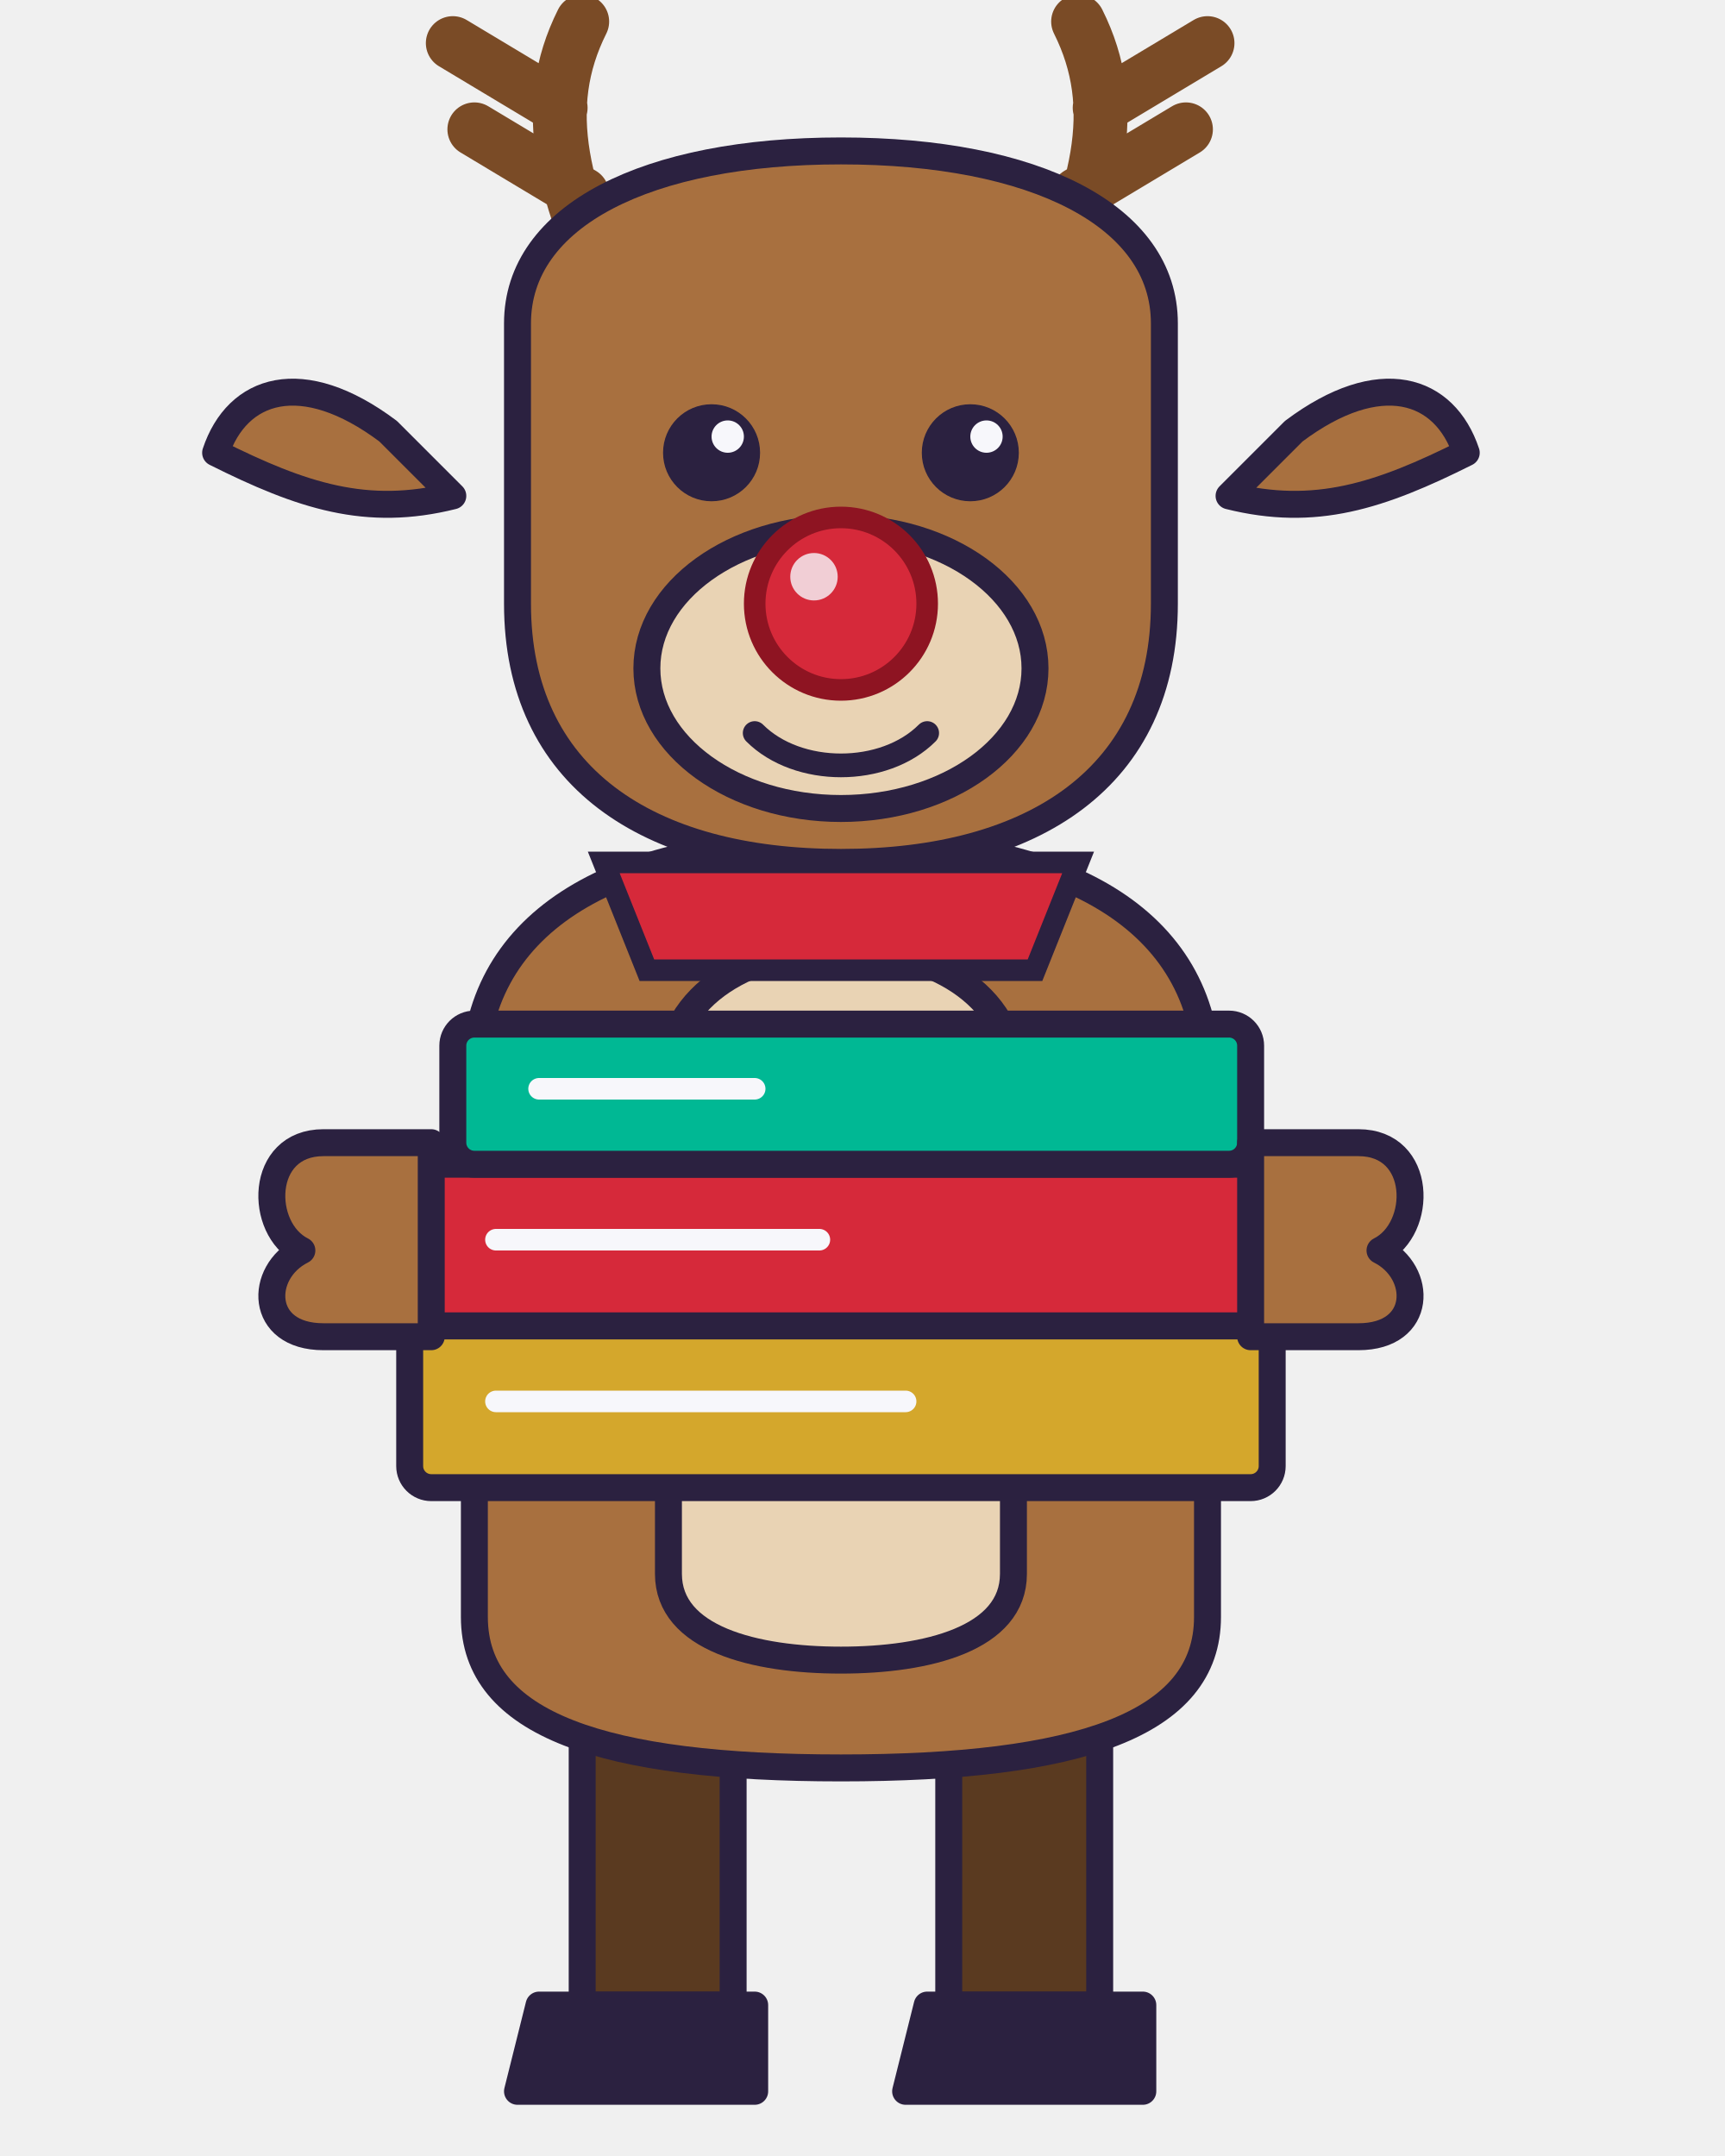
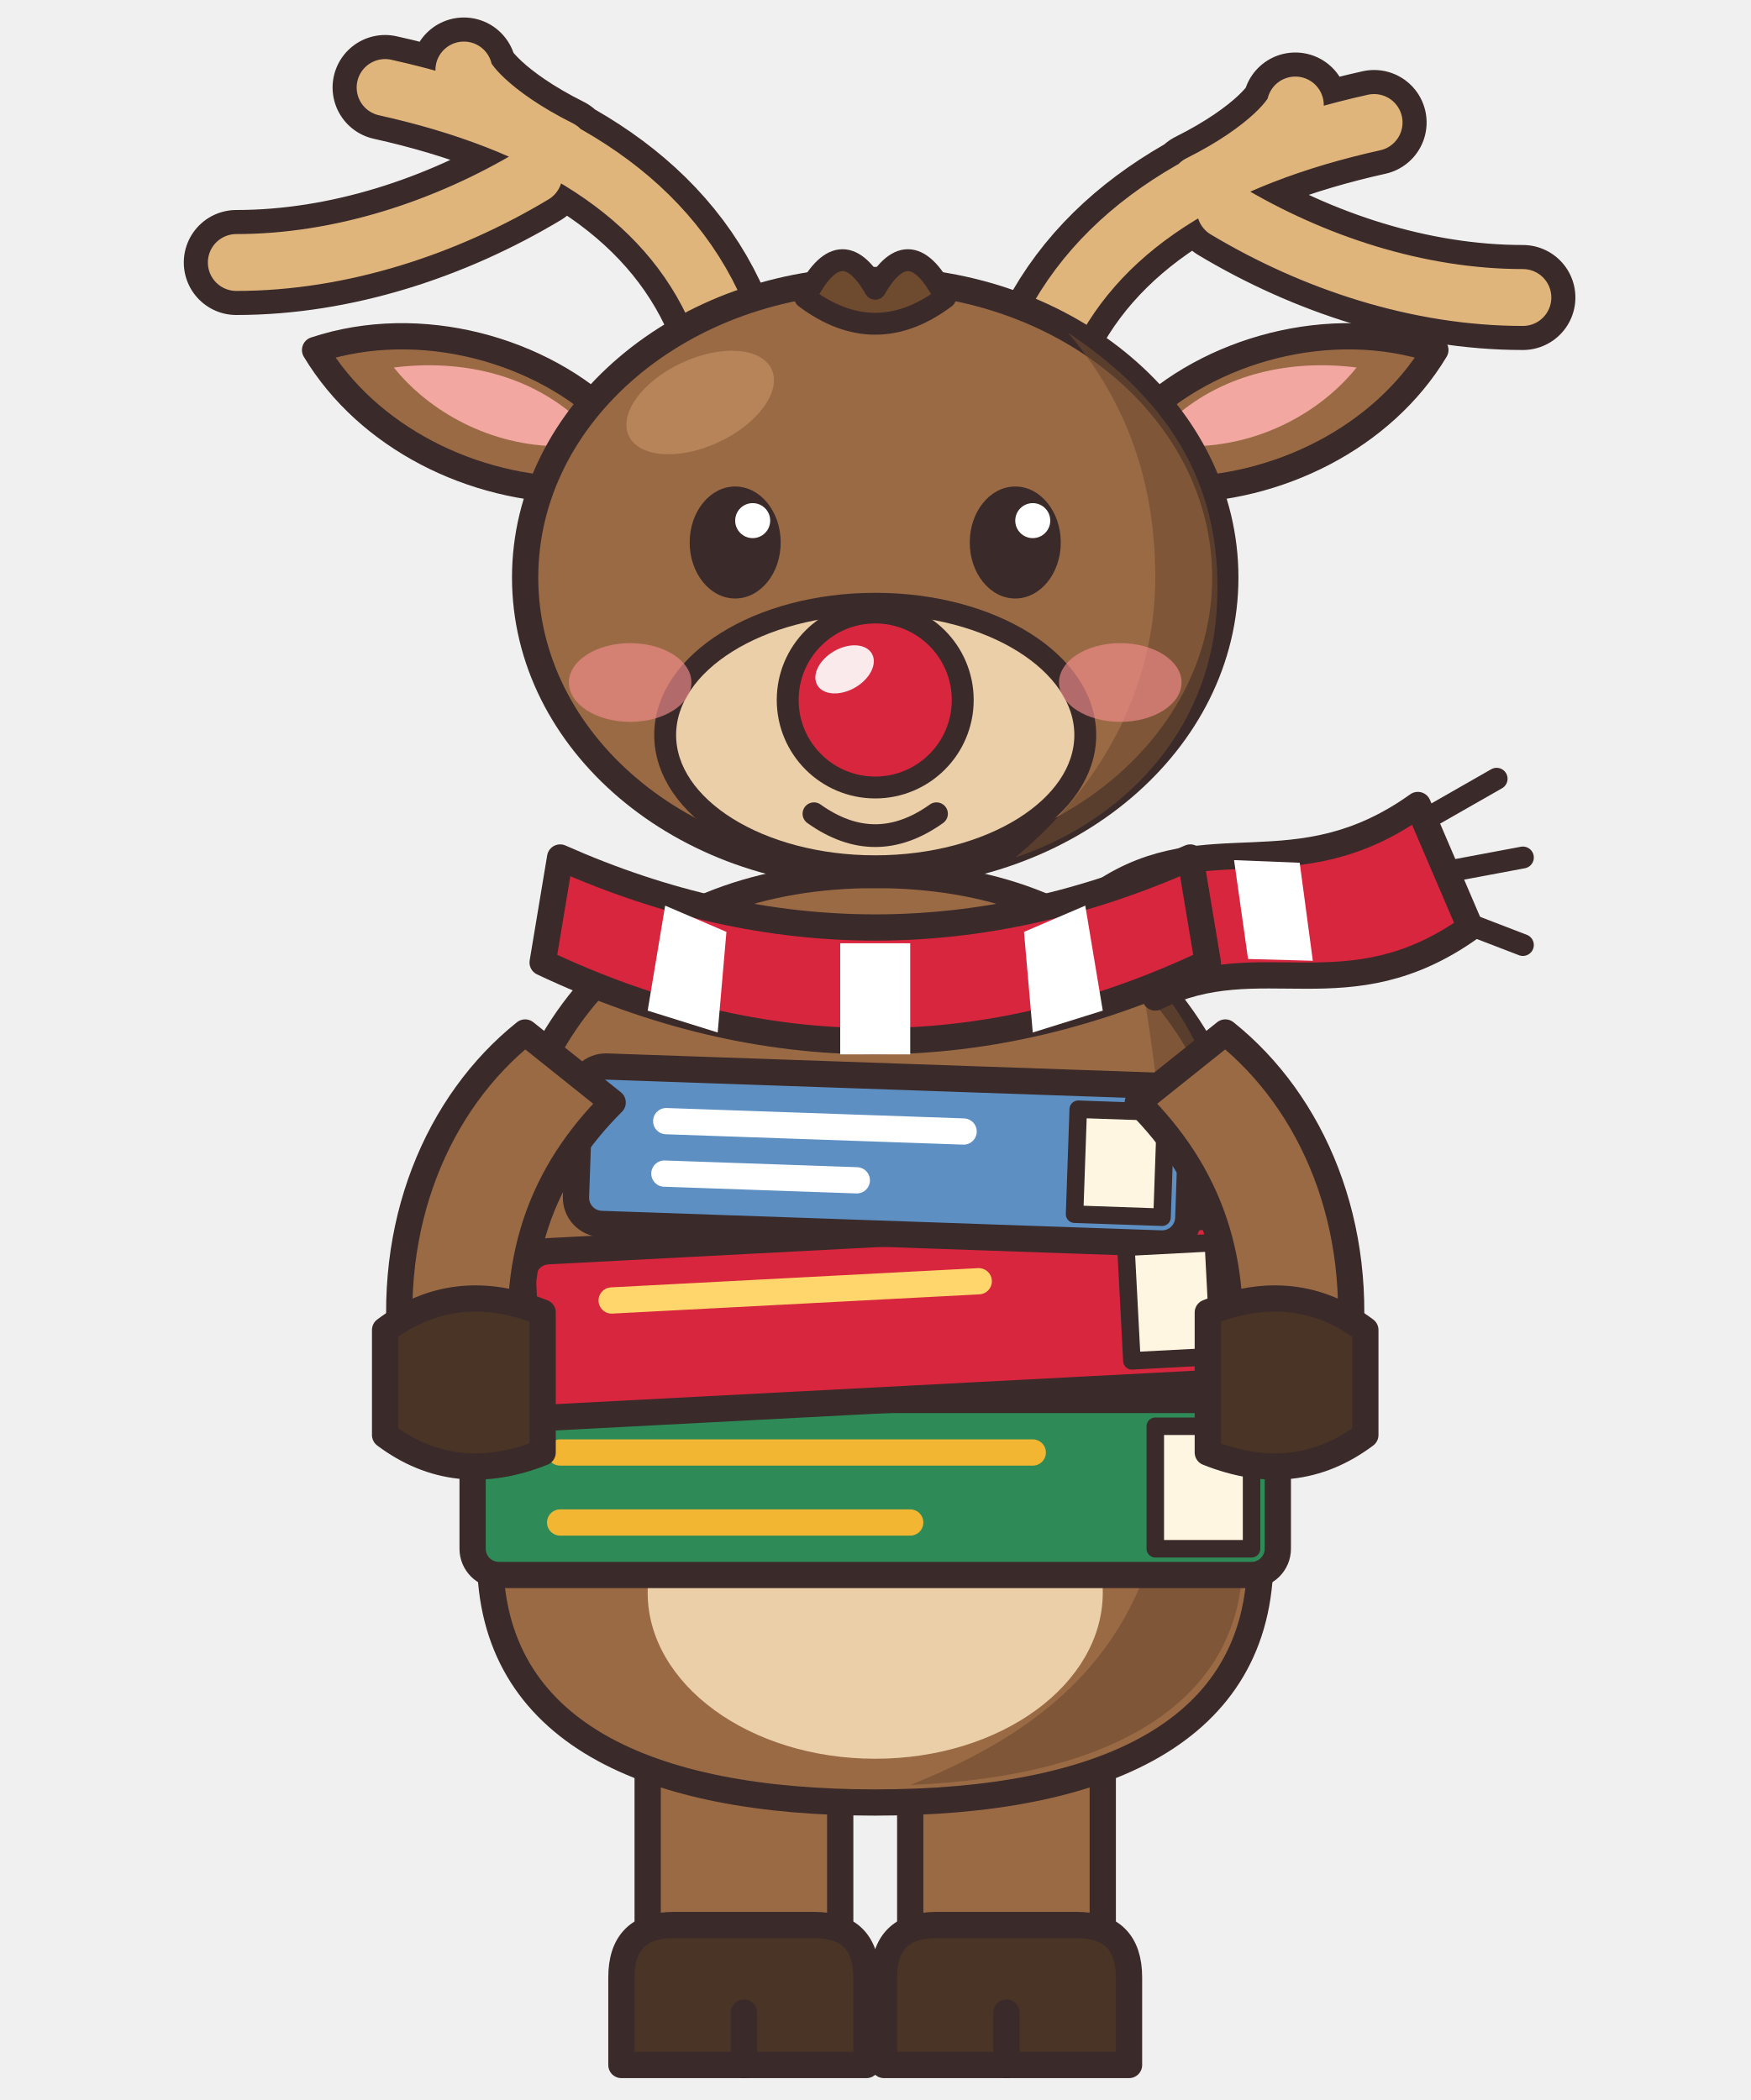
- <svg xmlns="http://www.w3.org/2000/svg" viewBox="0 0 160 200">
-   <g fill="none" stroke="#7A4B26" stroke-width="5" stroke-linecap="round" stroke-linejoin="round">
-     <path d="M58 30C52 18 50 10 54 2M54 18L44 12M52 10L42 4M96 30C102 18 104 10 100 2M100 18L110 12M102 10L112 4" />
-   </g>
-   <g stroke="#2B2140" stroke-width="2.5" stroke-linejoin="round">
-     <path fill="#5A3A20" d="M54 186V150H68V186ZM88 186V150H102V186Z" />
-     <path fill="#2B2140" d="M50 186H70V194H48ZM86 186H106V194H84Z" />
-     <path fill="#A8703F" d="M44 100C44 86 56 78 78 78C100 78 112 86 112 100V150C112 160 100 164 78 164C56 164 44 160 44 150Z" />
-     <path fill="#E9D3B4" d="M62 100C62 92 70 88 78 88C86 88 94 92 94 100V146C94 152 86 154 78 154C70 154 62 152 62 146Z" />
-     <path fill="#A8703F" d="M36 40C28 34 22 36 20 42C28 46 34 48 42 46ZM120 40C128 34 134 36 136 42C128 46 122 48 114 46Z" />
-     <path fill="#A8703F" d="M48 30C48 20 60 14 78 14C96 14 108 20 108 30V56C108 72 96 80 78 80C60 80 48 72 48 56Z" />
-     <ellipse cx="78" cy="62" rx="18" ry="13" fill="#E9D3B4" />
-   </g>
-   <g fill="#2B2140">
-     <circle cx="66" cy="42" r="4.5" />
-     <circle cx="90" cy="42" r="4.5" />
-   </g>
-   <g fill="#F7F7FB">
-     <circle cx="67.5" cy="40.5" r="1.5" />
-     <circle cx="91.5" cy="40.5" r="1.5" />
-   </g>
-   <circle cx="78" cy="56" r="8" fill="#D6293A" stroke="#8E1422" stroke-width="2" />
-   <circle cx="75.5" cy="53.5" r="2.2" fill="#F7F7FB" fill-opacity=".8" />
-   <path fill="none" stroke="#2B2140" stroke-width="2.2" stroke-linecap="round" d="M70 68C74 72 82 72 86 68" />
-   <path fill="#D6293A" stroke="#2B2140" stroke-width="2" d="M56 80H100L96 90H60Z" />
-   <g stroke="#2B2140" stroke-width="2.5" stroke-linejoin="round">
-     <rect x="36" y="108" width="84" height="15" rx="2" fill="#D6293A" />
-     <rect x="42" y="95" width="74" height="13" rx="2" fill="#00B894" />
-     <rect x="38" y="123" width="80" height="15" rx="2" fill="#D4A72C" />
-   </g>
-   <g fill="none" stroke="#F7F7FB" stroke-width="2" stroke-linecap="round">
-     <path d="M46 115H76M50 101H70M46 130H84" />
-   </g>
-   <g stroke="#2B2140" stroke-width="2.5" stroke-linejoin="round">
-     <path fill="#A8703F" d="M28 116C24 114 24 106 30 106H40V124H30C24 124 24 118 28 116ZM128 116C132 114 132 106 126 106H116V124H126C132 124 132 118 128 116Z" />
+ <svg xmlns="http://www.w3.org/2000/svg" viewBox="0 0 200 240">
+   <g stroke-linecap="round" stroke-linejoin="round">
+     <path fill="none" stroke="#3a2a2a" stroke-width="12" d="M82 36c-6-14-20-22-38-26m20 7c-8-4-11-8-11-9m8 12c-10 6-22 10-34 10m92 10c6-14 20-22 38-26m-20 7c8-4 11-8 11-9m-8 12c10 6 22 10 34 10" />
+     <path fill="none" stroke="#e0b57c" stroke-width="6.5" d="M82 36c-6-14-20-22-38-26m20 7c-8-4-11-8-11-9m8 12c-10 6-22 10-34 10m92 10c6-14 20-22 38-26m-20 7c8-4 11-8 11-9m-8 12c10 6 22 10 34 10" />
+     <g stroke="#3a2a2a" stroke-width="3">
+       <path fill="#9a6a45" d="M74 190h22v36H74Zm30 0h22v36h-22Z" />
+       <path fill="#4a3426" d="M71 236v-10q0-6 6-6h16q6 0 6 6v10Zm30 0v-10q0-6 6-6h16q6 0 6 6v10Z" />
+       <path fill="#9a6a45" d="M56 150c0-34 18-50 44-50s44 16 44 50v28c0 20-18 28-44 28s-44-8-44-28Z" />
+     </g>
+     <path fill="#6e4a2f" d="M130 110c10 10 12 24 12 40v28c0 16-14 25-38 26 20-8 30-20 30-44s-2-40-4-50" opacity=".6" />
+     <ellipse cx="100" cy="182" fill="#ebcfa8" rx="26" ry="19" />
+     <path fill="none" stroke="#3a2a2a" stroke-width="3" d="M85 230v6m30-6v6" />
+     <path fill="#9a6a45" stroke="#3a2a2a" stroke-width="3" d="M66 56c-12 0-24-6-30-16 12-4 26 0 34 8Zm68 0c12 0 24-6 30-16-12-4-26 0-34 8Z" />
+     <path fill="#f2a7a0" d="M64 51c-8 0-15-4-19-9 8-1 15 1 20 5Zm72 0c8 0 15-4 19-9-8-1-15 1-20 5Z" />
+     <ellipse cx="100" cy="66" fill="#9a6a45" stroke="#3a2a2a" stroke-width="3" rx="40" ry="34" />
+     <path fill="#6e4a2f" d="M122 38c12 8 18 18 17 32s-11 24-23 28c12-10 16-22 16-32 0-12-4-21-10-28" opacity=".6" />
+     <ellipse cx="80" cy="46" fill="#b7845a" rx="9" ry="5" transform="rotate(-25 80 46)" />
+     <path fill="#6e4a2f" stroke="#3a2a2a" stroke-width="2.5" d="M92 34q4-8 8-1 4-7 8 1-8 6-16 0" />
+     <ellipse cx="100" cy="84" fill="#ebcfa8" stroke="#3a2a2a" stroke-width="2.5" rx="24" ry="15" />
+     <ellipse cx="72" cy="78" fill="#f28c8c" opacity=".65" rx="7" ry="4.5" />
+     <ellipse cx="128" cy="78" fill="#f28c8c" opacity=".65" rx="7" ry="4.5" />
+     <ellipse cx="84" cy="62" fill="#3a2a2a" rx="5.2" ry="6.4" />
+     <ellipse cx="116" cy="62" fill="#3a2a2a" rx="5.2" ry="6.4" />
+     <circle cx="86" cy="59.5" r="2" fill="#fff" />
+     <circle cx="118" cy="59.5" r="2" fill="#fff" />
+     <path fill="none" stroke="#3a2a2a" stroke-width="2.6" d="M93 93q7 5 14 0" />
+     <circle cx="100" cy="80" r="10" fill="#d7263d" stroke="#3a2a2a" stroke-width="2.5" />
+     <ellipse cx="96.5" cy="76.5" fill="#fff" opacity=".9" rx="3.6" ry="2.4" transform="rotate(-30 96.5 76.5)" />
+     <path fill="#d7263d" stroke="#3a2a2a" stroke-width="3" d="M126 102c12-8 22 0 36-10l6 14c-14 10-24 2-36 8Z" />
+     <path fill="#fff" d="m141 98.3 7.5.3 1.5 11.2-7.4-.2Z" />
+     <path fill="none" stroke="#3a2a2a" stroke-width="2.5" d="m164 93 7-4m-5 10.5 8-1.5m-6.5 7.5 6.5 2.5" />
+     <path fill="#d7263d" stroke="#3a2a2a" stroke-width="3" d="M64 98q36 16 72 0l2 12q-38 18-76 0Z" />
+     <path fill="#fff" d="m76 103.5 7 3-1 11.5-8-2.5Zm20 4.3h8v12.7h-8Zm28-4.3-7 3 1 11.5 8-2.5Z" />
+     <g stroke="#3a2a2a" stroke-width="3">
+       <rect width="92" height="20" x="54" y="160" fill="#2e8b57" rx="3" />
+       <rect width="82" height="19" x="60" y="141" fill="#d7263d" rx="3" transform="rotate(-3 101 150)" />
+       <rect width="70" height="18" x="66" y="123" fill="#5e8fc2" rx="3" transform="rotate(2 101 132)" />
+     </g>
+     <path fill="#fff6e2" stroke="#3a2a2a" stroke-width="2" d="M132 163h11v14h-11Zm-3.352-20.457 9.986-.524.68 12.983-9.986.523Zm-5.452-15.772 9.994.35-.419 11.992-9.994-.349Z" />
+     <g fill="none" stroke-width="3">
+       <path stroke="#f2b632" d="M64 166h54m-54 8h40" />
+       <path stroke="#ffd66b" d="m69.885 148.627 41.943-2.199" />
+       <path stroke="#fff" d="m76.12 128.13 33.98 1.186m-34.19 4.81 21.987.767" />
+     </g>
+     <g stroke="#3a2a2a" stroke-width="3">
+       <path fill="#9a6a45" d="M60 118c-10 8-16 22-14 38l14 2c-2-14 2-24 10-32Zm80 0c10 8 16 22 14 38l-14 2c2-14-2-24-10-32Z" />
+       <path fill="#4a3426" d="M44 152q8-6 18-2v16q-10 4-18-2Zm112 0q-8-6-18-2v16q10 4 18-2Z" />
+     </g>
  </g>
</svg>
